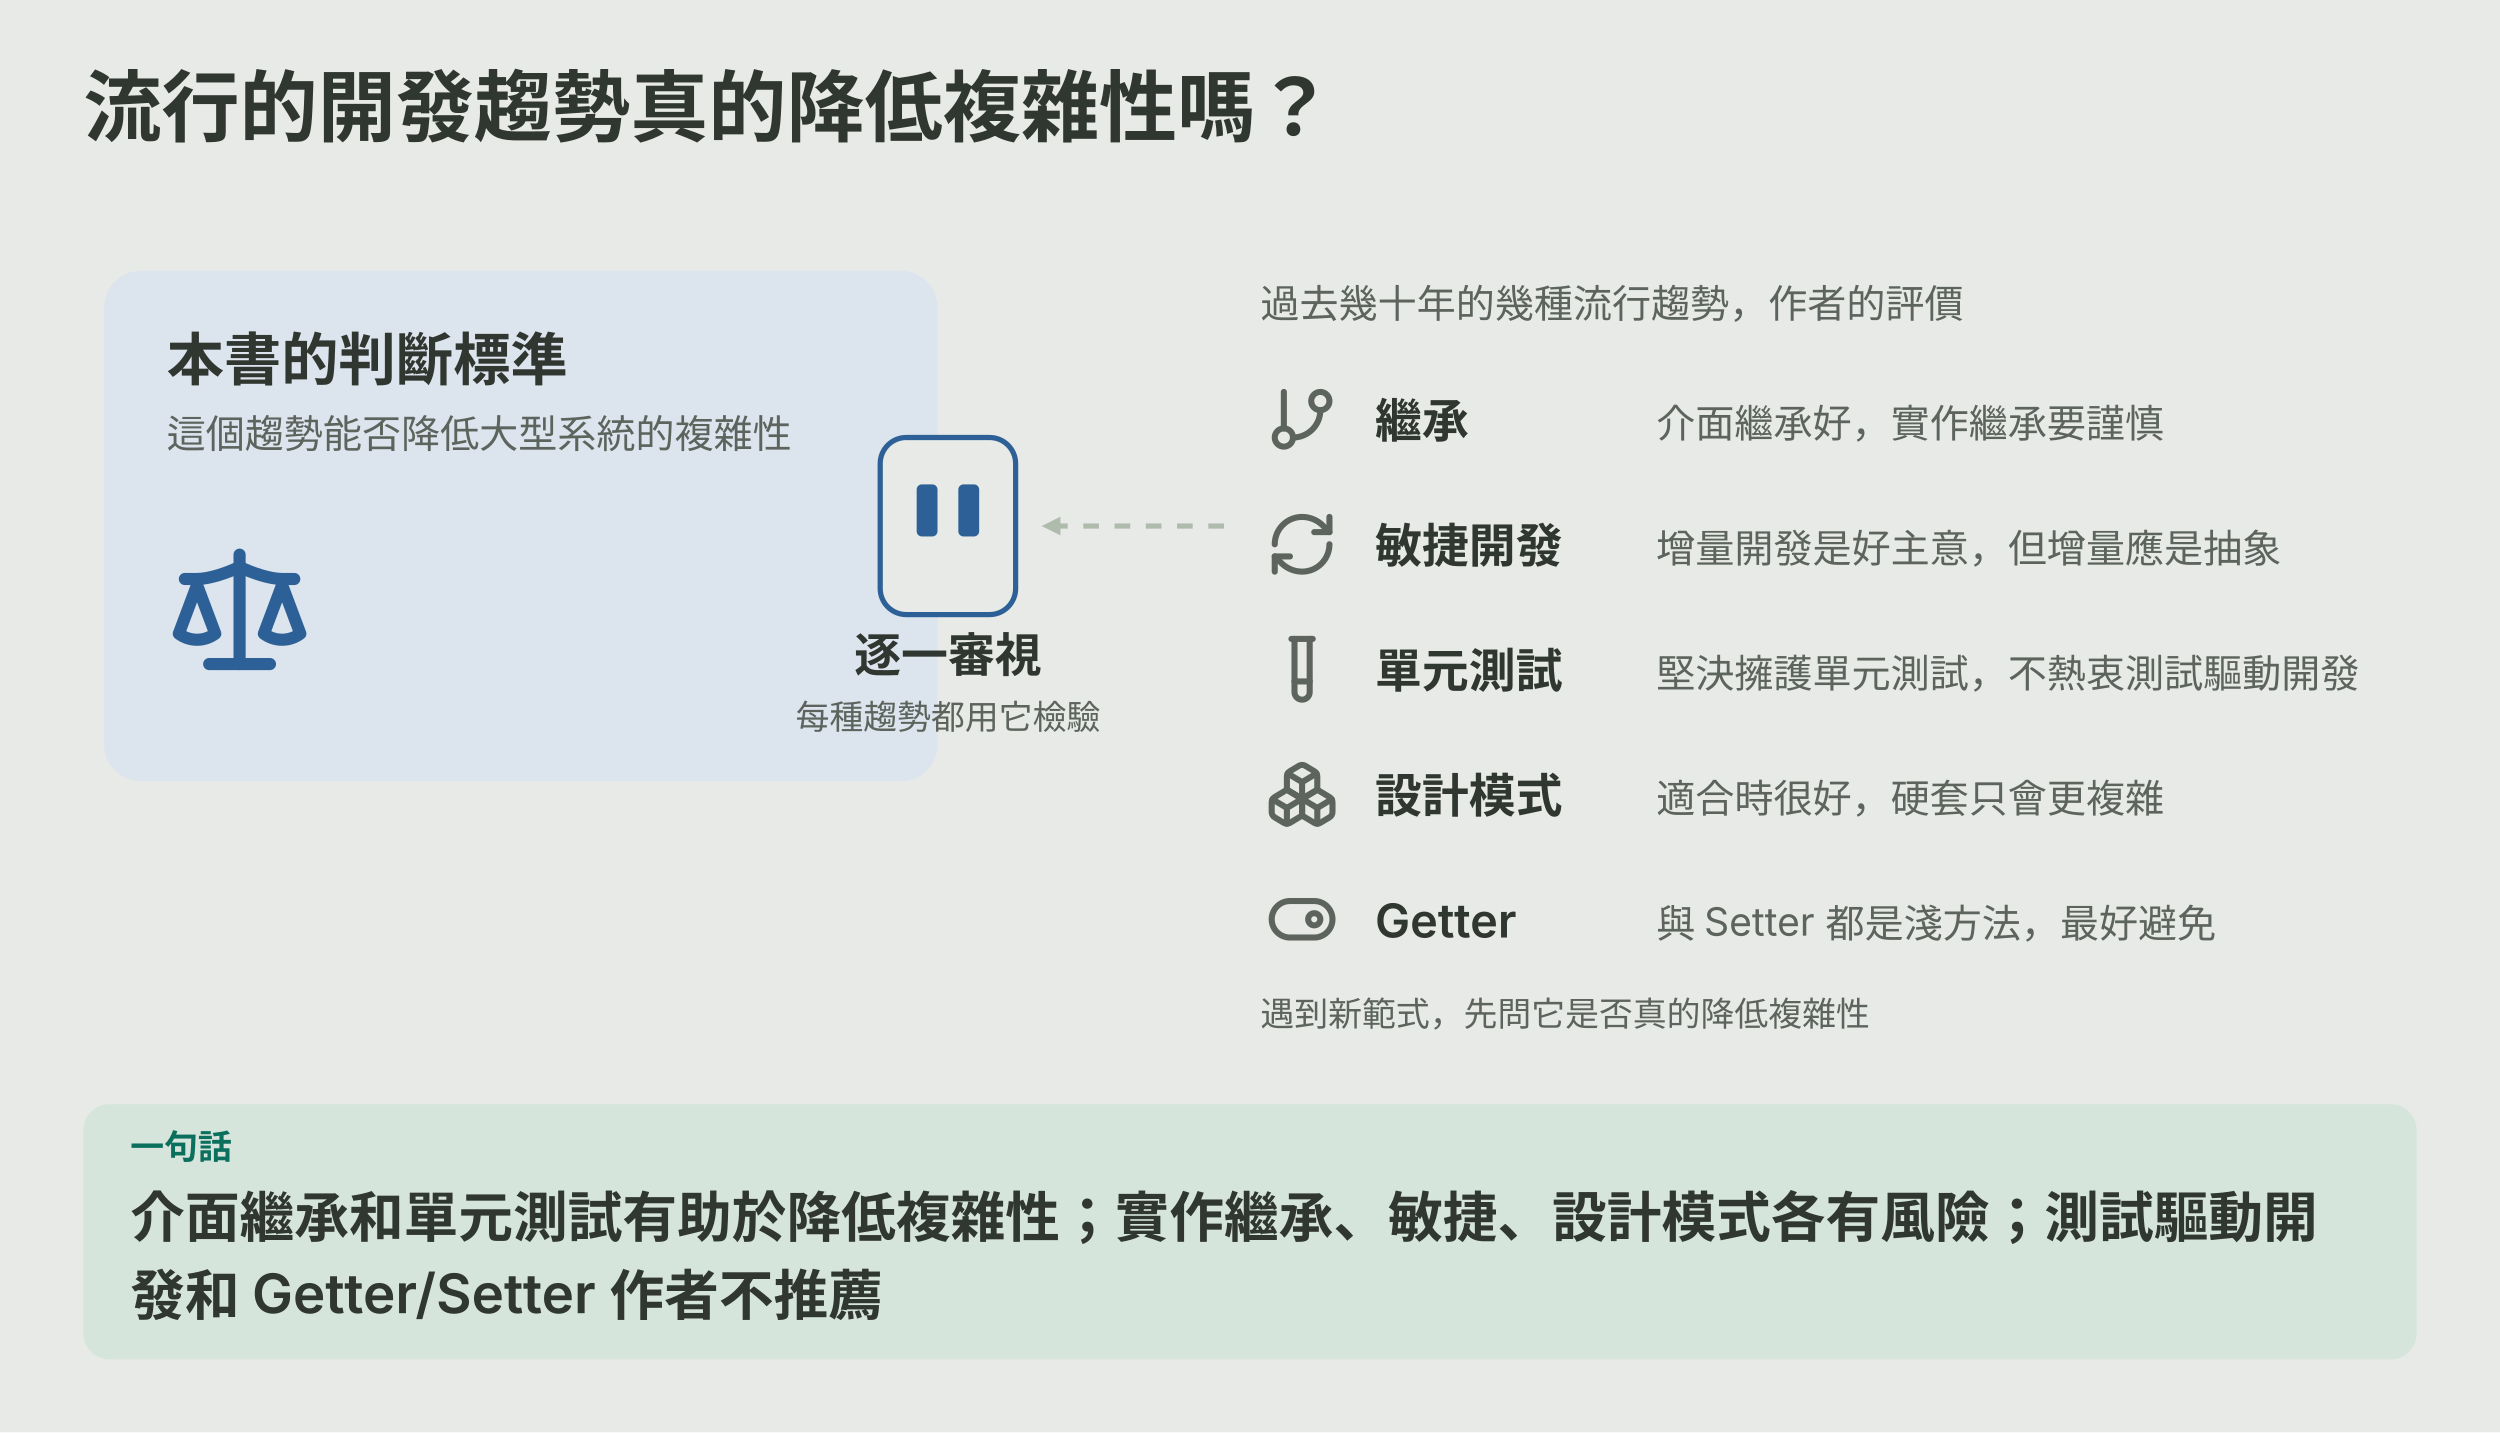
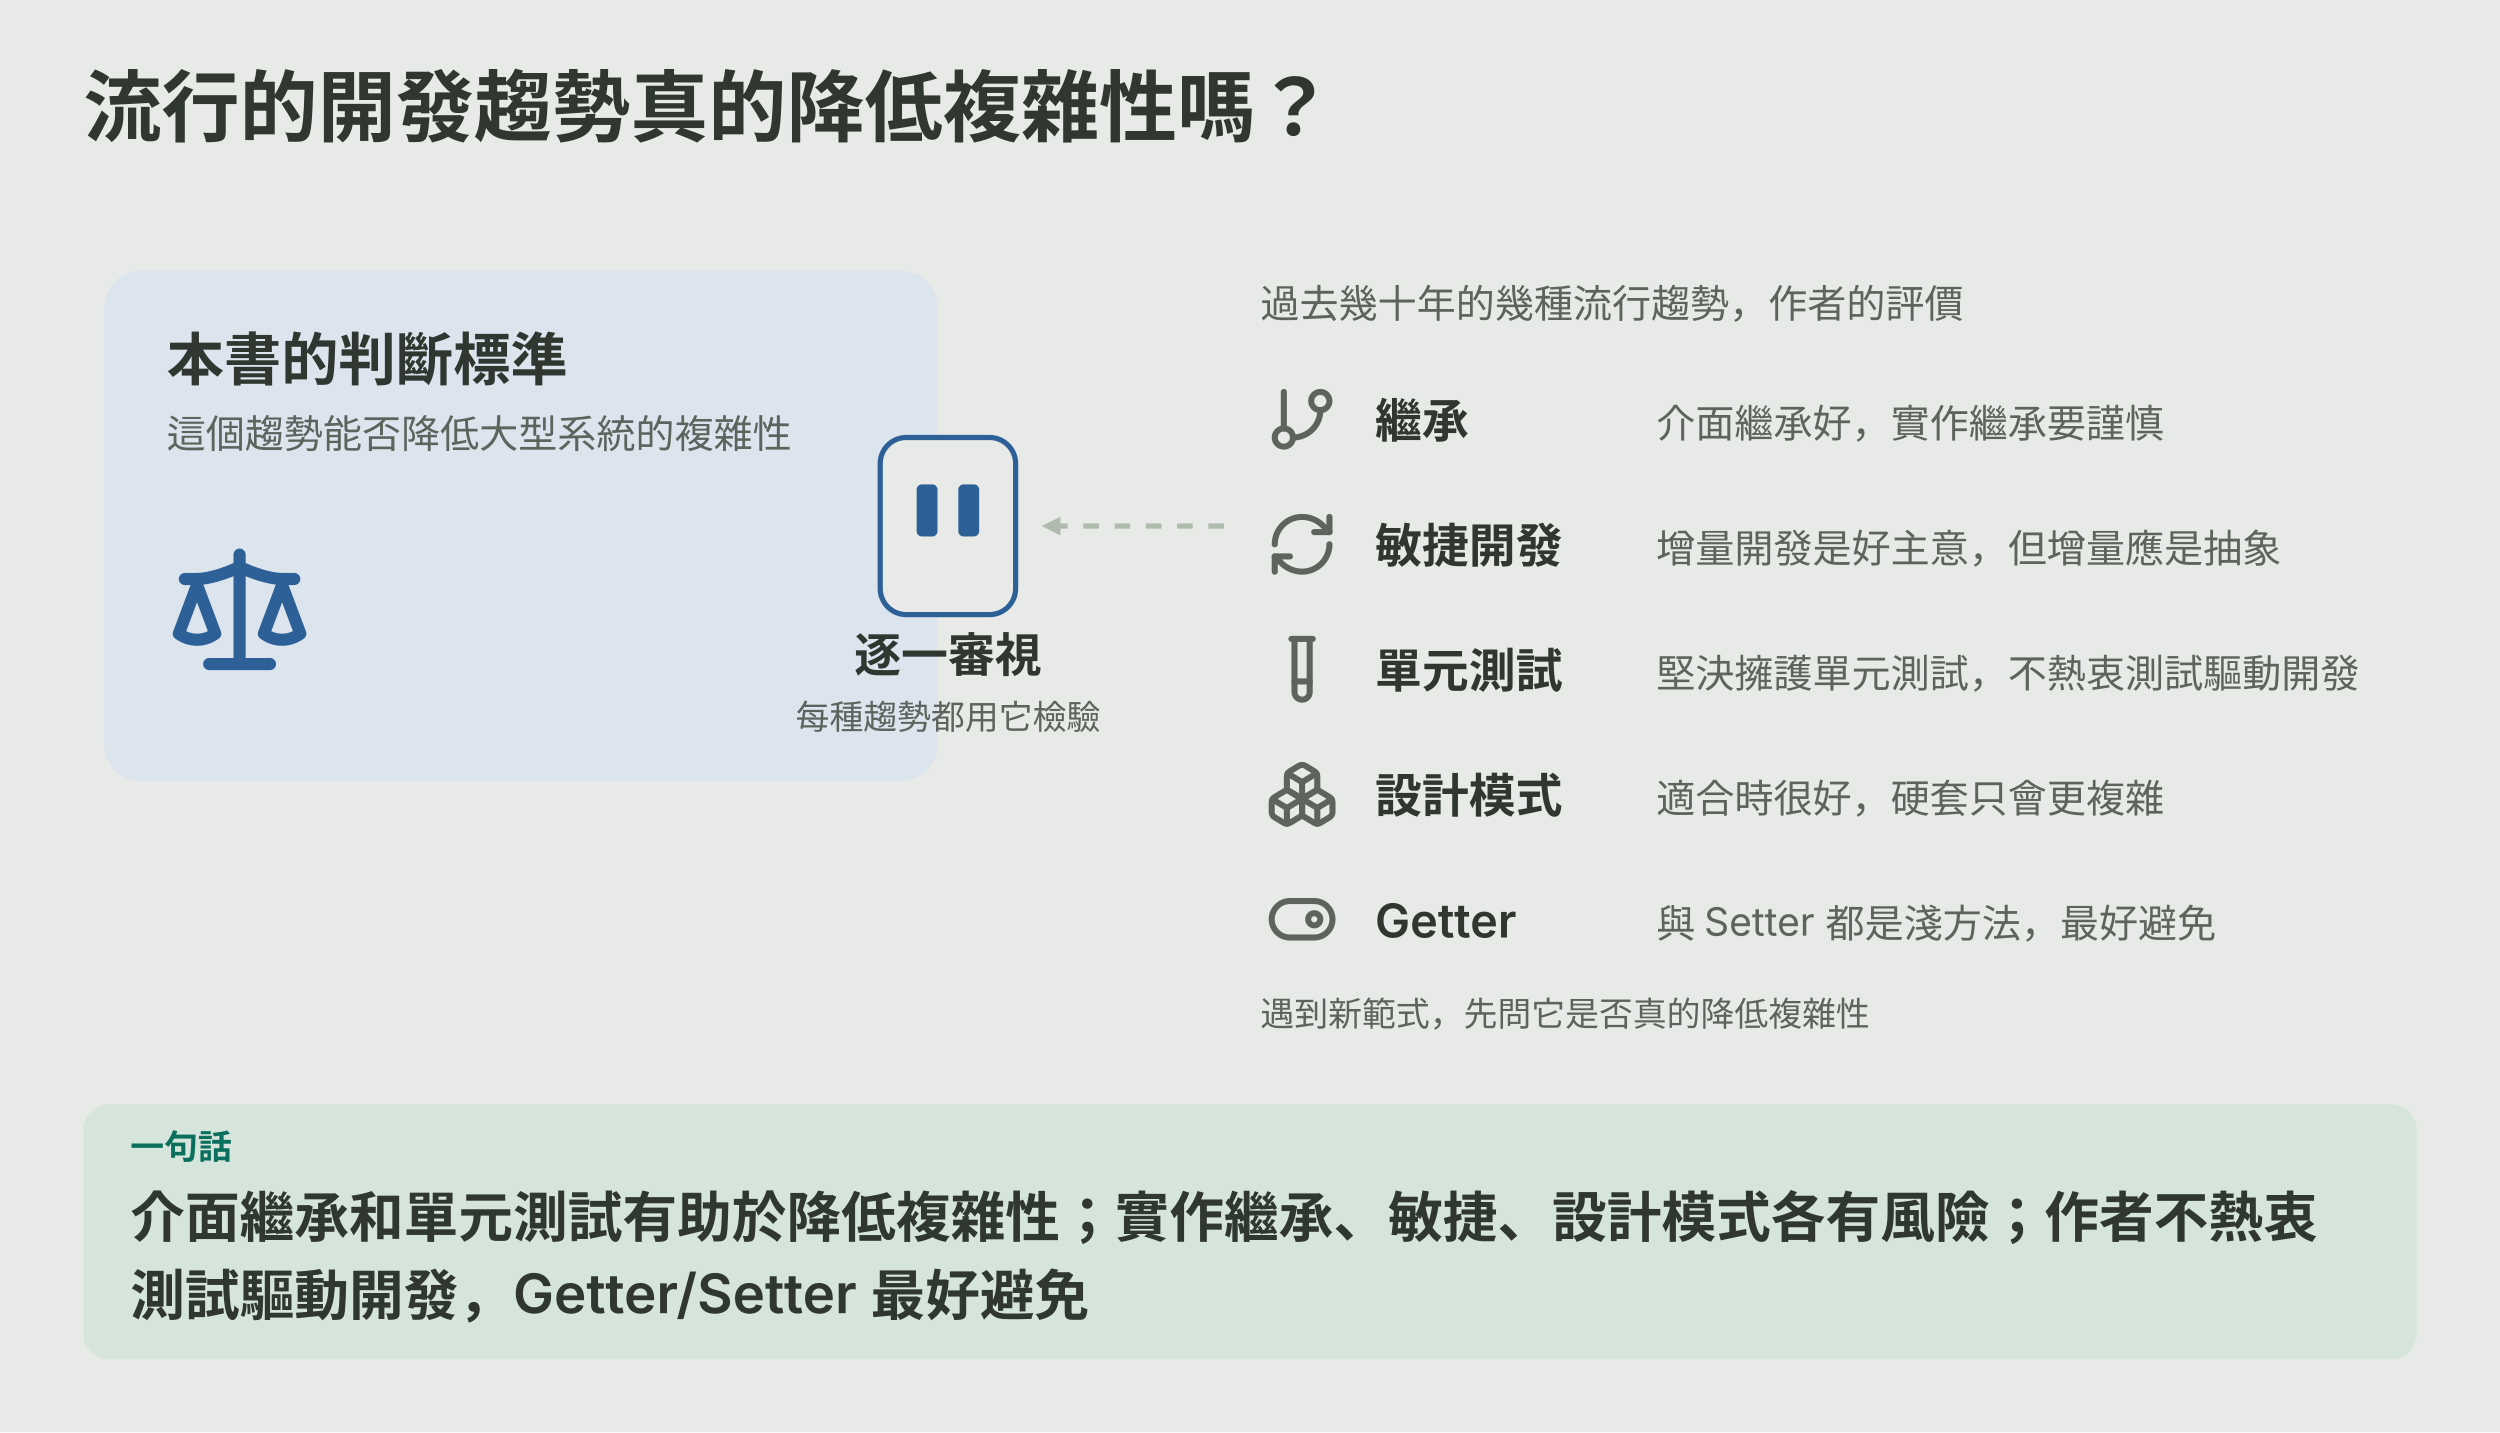
<svg xmlns="http://www.w3.org/2000/svg" viewBox="0 0 960 550" role="img" aria-labelledby="ch19-title ch19-desc">
  <rect width="960" height="550" fill="var(--diagram-bg,#e7eae6)" />
  <g font-family="system-ui,-apple-system,'PingFang SC','Microsoft YaHei',sans-serif" fill="var(--diagram-ink,#303630)">
    <defs>
      <marker id="ch19-arrow" viewBox="0 0 10 10" refX="9" refY="5" markerWidth="9" markerHeight="9" orient="auto" markerUnits="userSpaceOnUse">
        <path d="M1 1L9 5L1 9Z" fill="var(--diagram-line,#aebbad)" />
      </marker>
    </defs>
    <text x="32.0" y="52.0" font-size="30" font-weight="600">流行的開發趨勢真的降低複雜性嗎？</text>
    <rect x="40.0" y="104.0" width="320.0" height="196.0" rx="14" fill="var(--diagram-secondary-soft,#dce4ed)" />
    <text x="64.0" y="146.0" font-size="22" font-weight="600">本書的判斷標準</text>
    <text x="64.0" y="172.0" font-size="15" fill="var(--diagram-muted,#5c645d)">這個趨勢能否降低大型系統的複雜性</text>
    <g transform="translate(64.0,206.0) scale(2.333)" fill="none" stroke="var(--diagram-secondary,#2c6096)" stroke-width="2" stroke-linecap="round" stroke-linejoin="round">
      <path d="m16 16 3-8 3 8c-.87.65-1.92 1-3 1s-2.13-.35-3-1Z" />
      <path d="m2 16 3-8 3 8c-.87.65-1.92 1-3 1s-2.13-.35-3-1Z" />
      <path d="M7 21h10" />
      <path d="M12 3v18" />
      <path d="M3 7h2c2 0 5-1 7-2 2 1 5 2 7 2h2" />
    </g>
    <rect x="338.0" y="168.0" width="52.0" height="68.0" rx="10" fill="var(--diagram-bg,#e7eae6)" stroke="var(--diagram-secondary,#2c6096)" stroke-width="2" />
    <rect x="352" y="186" width="8" height="20" rx="2" fill="var(--diagram-secondary,#2c6096)" />
    <rect x="368" y="186" width="8" height="20" rx="2" fill="var(--diagram-secondary,#2c6096)" />
    <text x="364.0" y="258.0" font-size="18" font-weight="600" text-anchor="middle">逐一審視</text>
    <text x="364.0" y="280.0" font-size="13" fill="var(--diagram-muted,#5c645d)" text-anchor="middle">每種趨勢都用它檢驗</text>
    <path d="M470.0 202.0 L400.0 202.0" fill="none" stroke="var(--diagram-line,#aebbad)" stroke-width="2" stroke-dasharray="6 6" marker-end="url(#ch19-arrow)" />
    <text x="484.0" y="122.0" font-size="15" fill="var(--diagram-muted,#5c645d)">過去幾十年的幾種流行趨勢，作者的評價</text>
    <g transform="translate(486.0,147.0) scale(1.167)" fill="none" stroke="var(--diagram-muted,#5c645d)" stroke-width="2" stroke-linecap="round" stroke-linejoin="round">
      <line x1="6" x2="6" y1="3" y2="15" />
      <circle cx="18" cy="6" r="3" />
      <circle cx="6" cy="18" r="3" />
      <path d="M18 9a9 9 0 0 1-9 9" />
    </g>
    <text x="528.0" y="168.0" font-size="18" font-weight="600">繼承</text>
    <text x="636.0" y="168.0" font-size="15" fill="var(--diagram-muted,#5c645d)">介面繼承好，實作繼承要謹慎</text>
    <g transform="translate(486.0,195.0) scale(1.167)" fill="none" stroke="var(--diagram-muted,#5c645d)" stroke-width="2" stroke-linecap="round" stroke-linejoin="round">
      <path d="M3 12a9 9 0 0 1 9-9 9.75 9.75 0 0 1 6.74 2.74L21 8" />
      <path d="M21 3v5h-5" />
      <path d="M21 12a9 9 0 0 1-9 9 9.75 9.75 0 0 1-6.74-2.74L3 16" />
      <path d="M8 16H3v5" />
    </g>
    <text x="528.0" y="216.0" font-size="18" font-weight="600">敏捷開發</text>
    <text x="636.0" y="216.0" font-size="15" fill="var(--diagram-muted,#5c645d)">增量開發是好主意，但增量應是抽象</text>
    <g transform="translate(486.0,243.0) scale(1.167)" fill="none" stroke="var(--diagram-muted,#5c645d)" stroke-width="2" stroke-linecap="round" stroke-linejoin="round">
      <path d="M14.5 2v17.5c0 1.4-1.1 2.5-2.5 2.5c-1.4 0-2.5-1.1-2.5-2.5V2" />
      <path d="M8.5 2h7" />
      <path d="M14.5 16h-5" />
    </g>
    <text x="528.0" y="264.0" font-size="18" font-weight="600">單元測試</text>
    <text x="636.0" y="264.0" font-size="15" fill="var(--diagram-muted,#5c645d)">堅決擁護單元測試，不熱衷測試驅動開發</text>
    <g transform="translate(486.0,291.0) scale(1.167)" fill="none" stroke="var(--diagram-muted,#5c645d)" stroke-width="2" stroke-linecap="round" stroke-linejoin="round">
      <path d="M2.97 12.92A2 2 0 0 0 2 14.63v3.24a2 2 0 0 0 .97 1.71l3 1.8a2 2 0 0 0 2.06 0L12 19v-5.5l-5-3-4.03 2.42Z" />
      <path d="m7 16.5-4.74-2.85" />
      <path d="m7 16.5 5-3" />
      <path d="M7 16.5v5.17" />
      <path d="M12 13.5V19l3.97 2.38a2 2 0 0 0 2.06 0l3-1.8a2 2 0 0 0 .97-1.71v-3.24a2 2 0 0 0-.97-1.71L17 10.5l-5 3Z" />
      <path d="m17 16.5-5-3" />
      <path d="m17 16.5 4.74-2.85" />
      <path d="M17 16.5v5.17" />
      <path d="M7.97 4.42A2 2 0 0 0 7 6.13v4.37l5 3 5-3V6.13a2 2 0 0 0-.97-1.71l-3-1.8a2 2 0 0 0-2.06 0l-3 1.8Z" />
      <path d="M12 8 7.26 5.15" />
      <path d="m12 8 4.74-2.85" />
      <path d="M12 13.5V8" />
    </g>
    <text x="528.0" y="312.0" font-size="18" font-weight="600">設計模式</text>
    <text x="636.0" y="312.0" font-size="15" fill="var(--diagram-muted,#5c645d)">適合時很好，硬套只會更複雜</text>
    <g transform="translate(486.0,339.0) scale(1.167)" fill="none" stroke="var(--diagram-muted,#5c645d)" stroke-width="2" stroke-linecap="round" stroke-linejoin="round">
      <rect width="20" height="12" x="2" y="6" rx="6" ry="6" />
      <circle cx="16" cy="12" r="2" />
    </g>
    <text x="528.0" y="360.0" font-size="18" font-weight="600">Getter</text>
    <text x="636.0" y="360.0" font-size="15" fill="var(--diagram-muted,#5c645d)">與 Setter 都是淺方法，最好避免</text>
    <text x="484.0" y="394.0" font-size="13" fill="var(--diagram-muted,#5c645d)">遇到新範式，先問它是否真的降低複雜性</text>
    <rect x="32.0" y="424.0" width="896.0" height="98.0" rx="10" fill="var(--diagram-primary-soft,#d6e5dc)" />
    <text x="50.0" y="445.0" font-size="13" font-weight="600" fill="var(--diagram-primary,#0b6f5d)">一句話</text>
-     <text x="50.0" y="475.0" font-size="21" font-weight="600">介面繼承和單元測試有助於降低複雜性；實作繼承、敏捷、設計模式各有風險；測試驅動開</text>
-     <text x="50.0" y="505.0" font-size="21" font-weight="600">發和 Getter/Setter 作者不推薦</text>
+     <text x="50.0" y="475.0" font-size="21" font-weight="600">介面繼承和單元測試有助於降低複雜性；實作繼承、敏捷、設計模式各有風險；作者不熱衷</text>
+     <text x="50.0" y="505.0" font-size="21" font-weight="600">測試驅動開發，Getter/Setter 最好避免</text>
  </g>
</svg>
